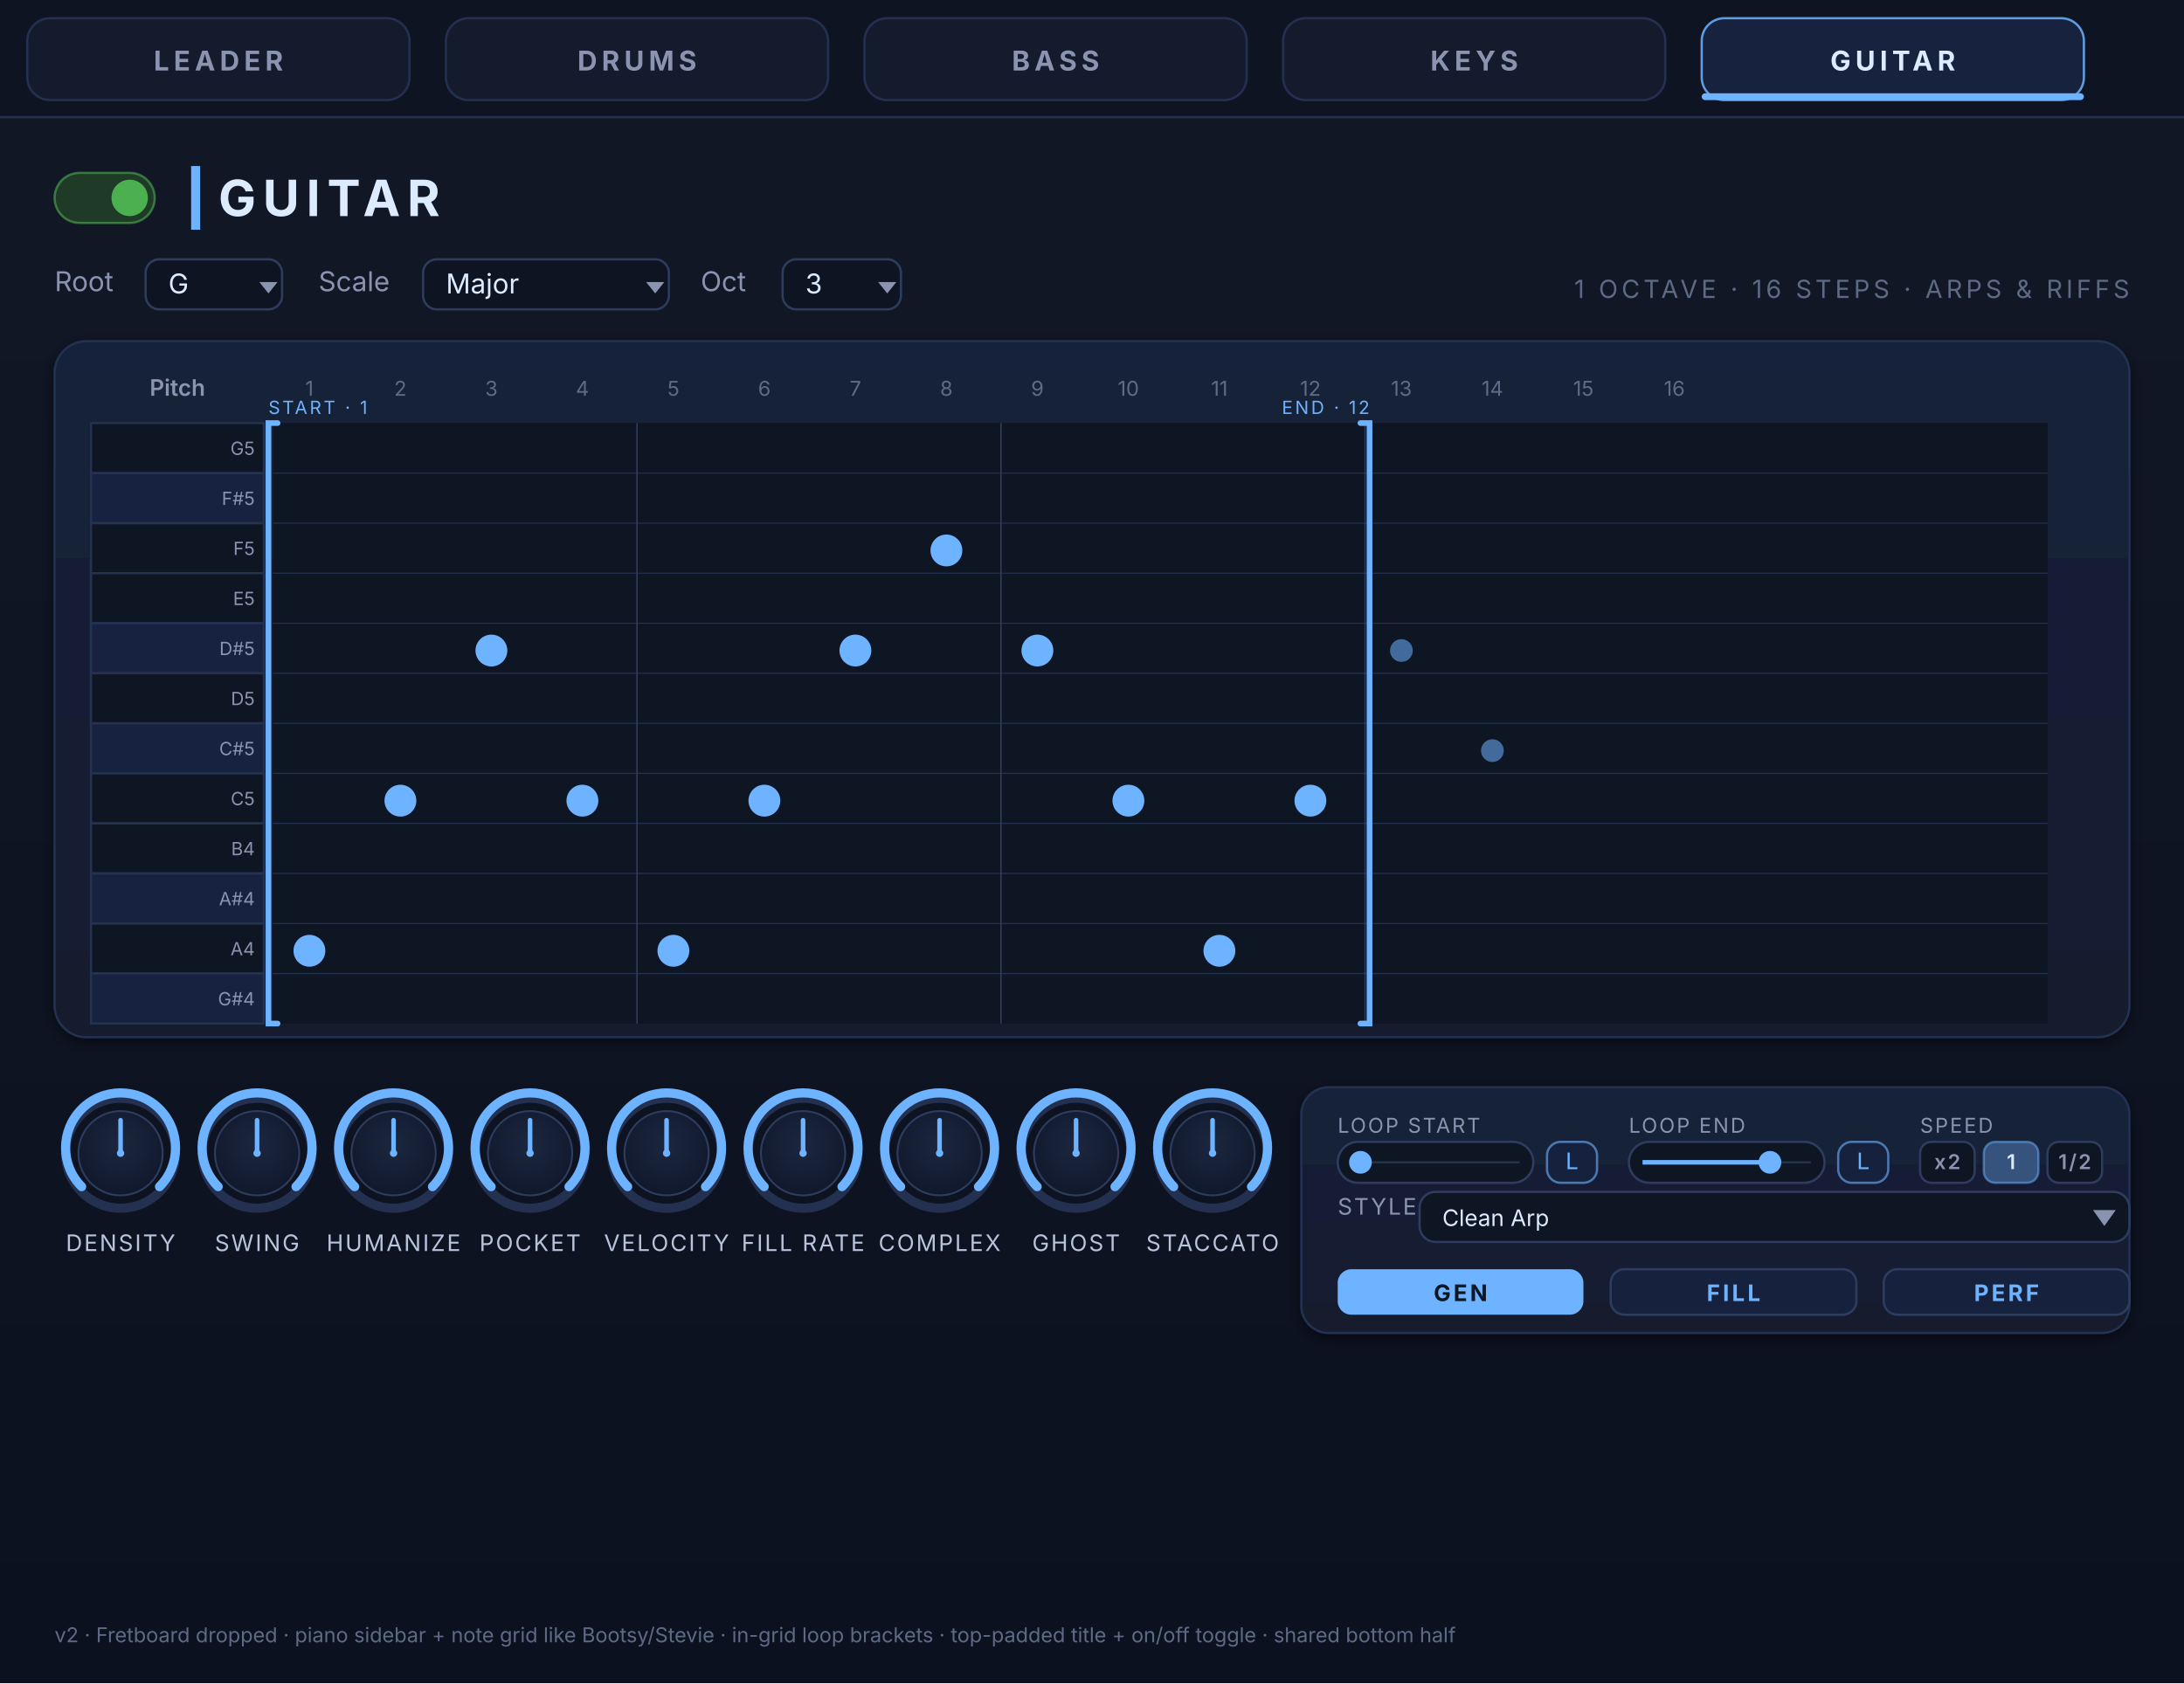
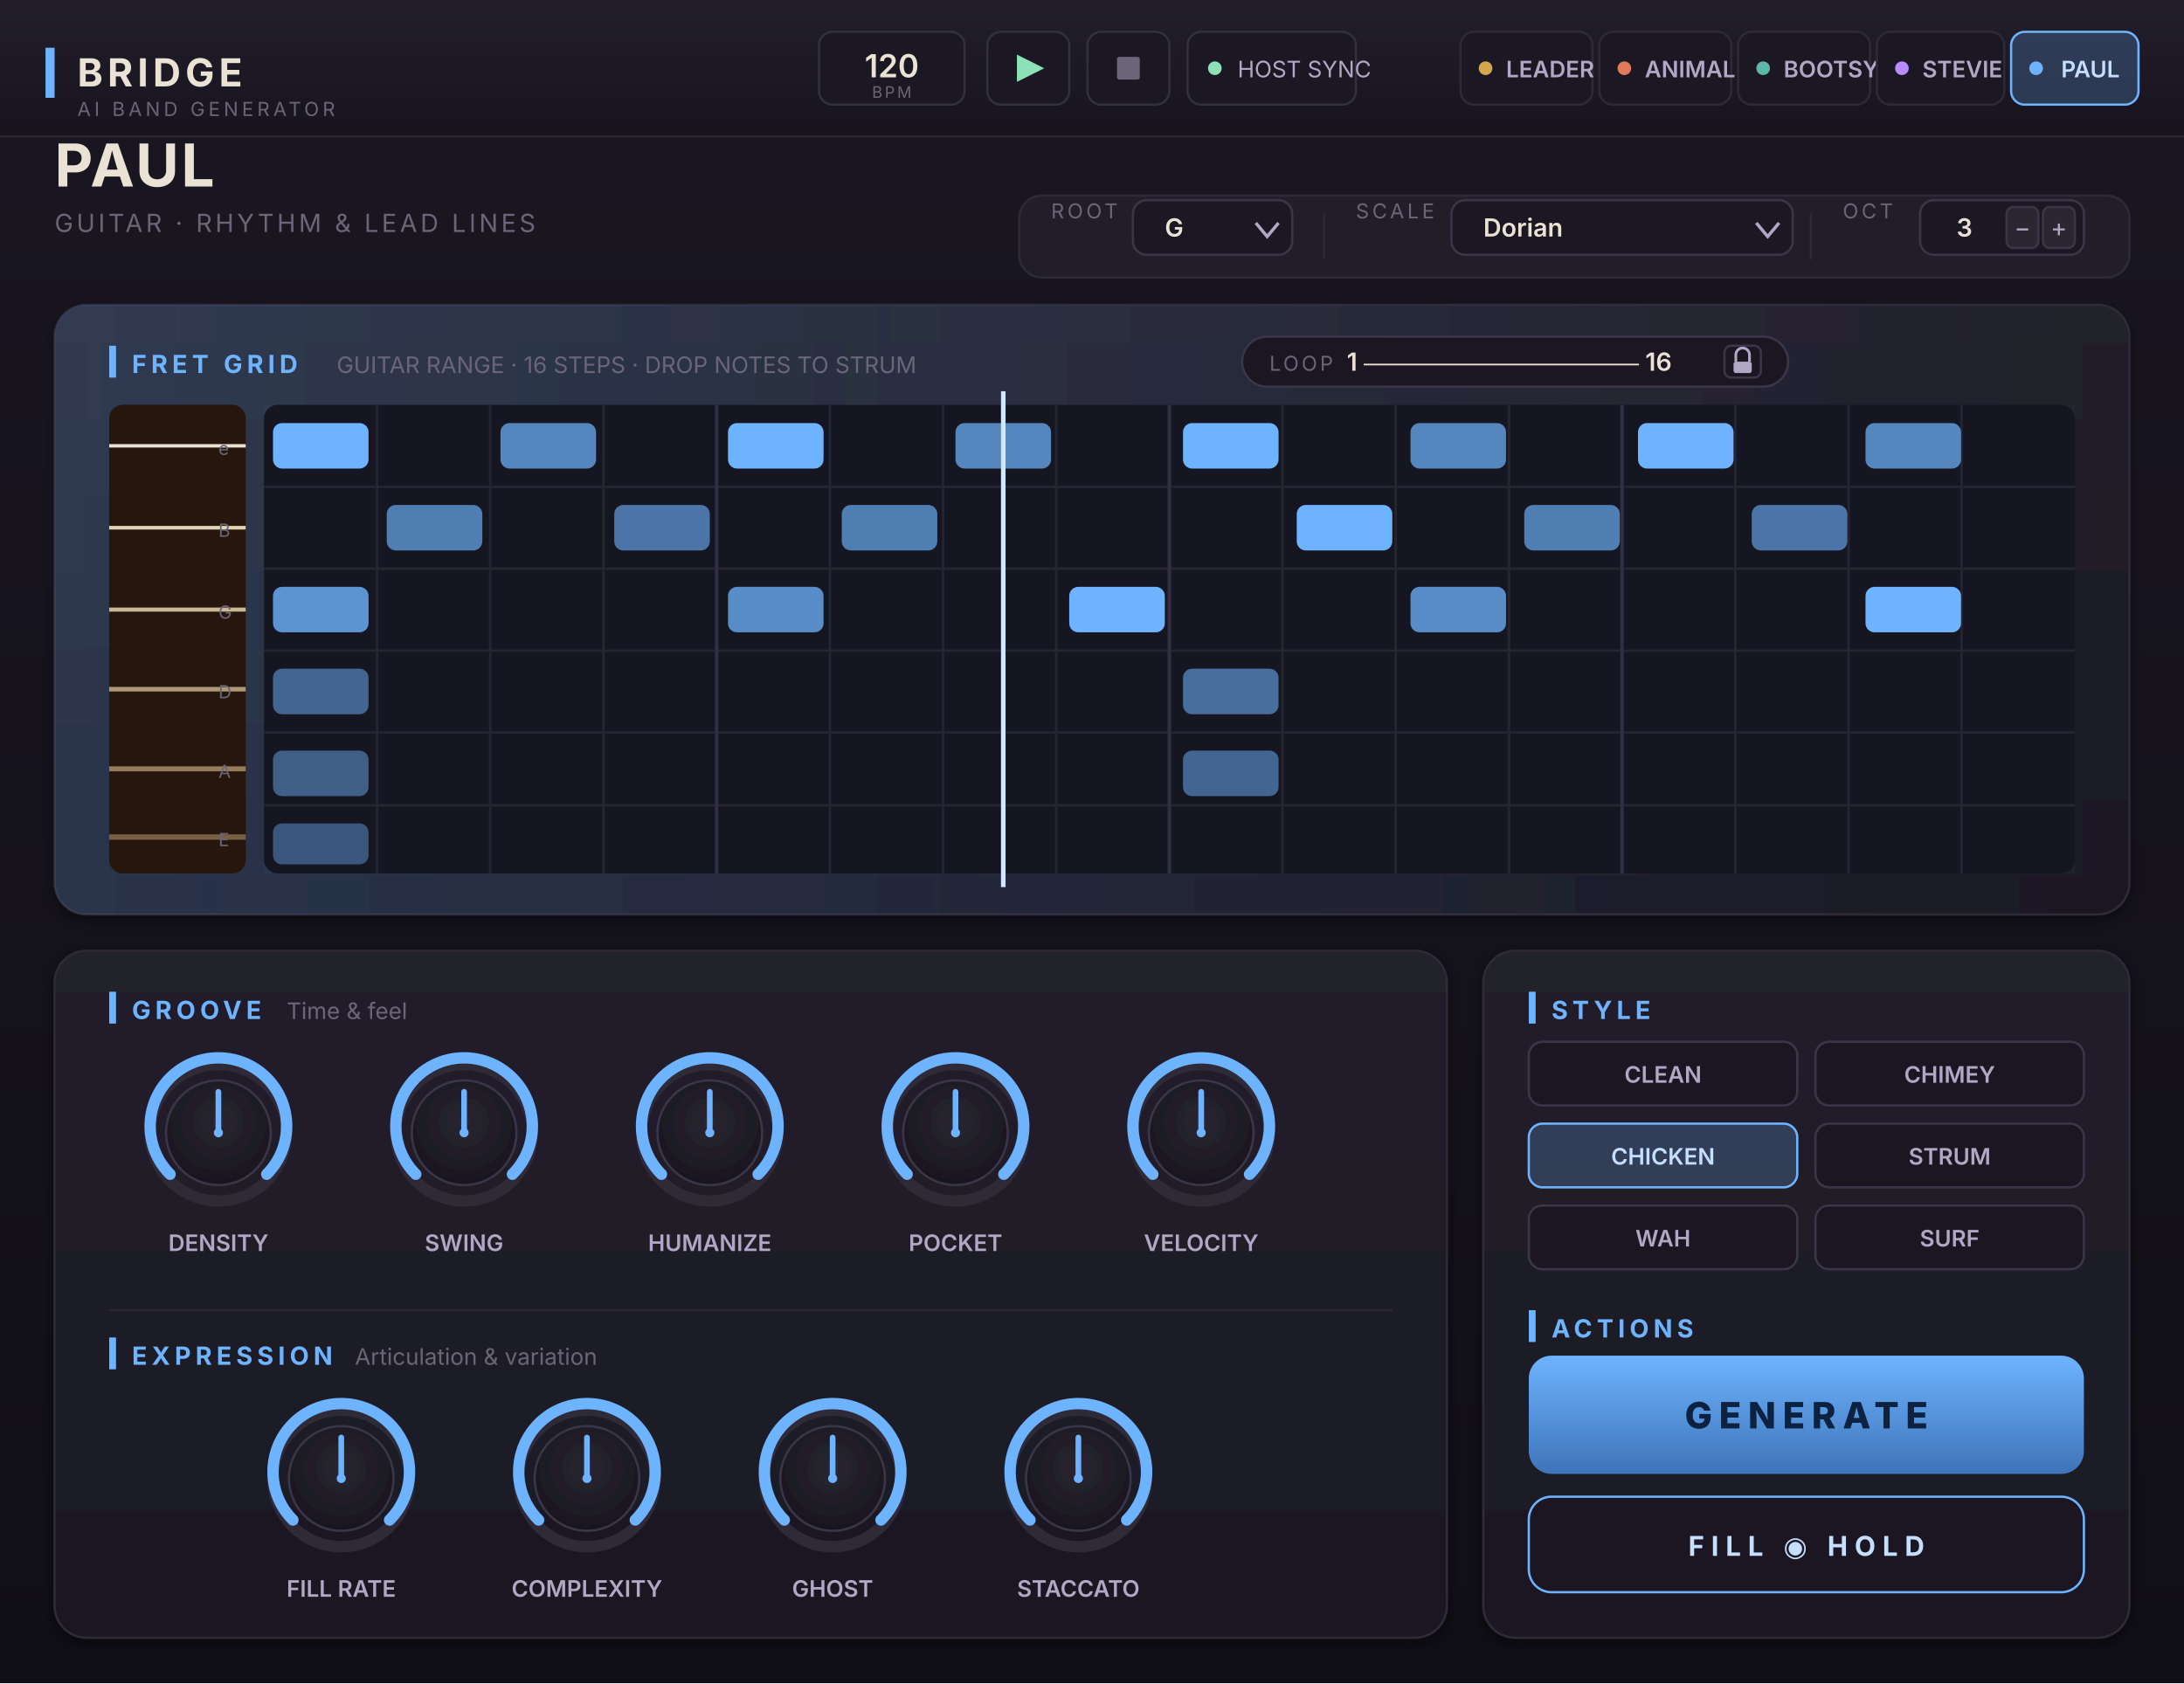
<svg xmlns="http://www.w3.org/2000/svg" viewBox="0 0 960 740" width="960" height="740" font-family="Inter, system-ui, -apple-system, Helvetica, Arial, sans-serif">
  <defs>
    <linearGradient id="appBg" x1="0" y1="0" x2="0" y2="1">
-       <stop offset="0" stop-color="#121826" />
-       <stop offset="1" stop-color="#0C1120" />
+       <stop offset="0" stop-color="#1A1722" />
+       <stop offset="1" stop-color="#100E16" />
+     </linearGradient>
+     <linearGradient id="headerBg" x1="0" y1="0" x2="0" y2="1">
+       <stop offset="0" stop-color="#221E2C" />
+       <stop offset="1" stop-color="#17141E" />
    </linearGradient>
    <linearGradient id="cardBg" x1="0" y1="0" x2="0" y2="1">
-       <stop offset="0" stop-color="#18223A" />
-       <stop offset="1" stop-color="#121A2E" />
+       <stop offset="0" stop-color="#23202B" />
+       <stop offset="1" stop-color="#1B1823" />
+     </linearGradient>
+     <linearGradient id="blueGlow" x1="0" y1="0" x2="1" y2="0">
+       <stop offset="0" stop-color="#6EB3FF" stop-opacity="0.18" />
+       <stop offset="1" stop-color="#6EB3FF" stop-opacity="0" />
+     </linearGradient>
+     <linearGradient id="blueBtn" x1="0" y1="0" x2="0" y2="1">
+       <stop offset="0" stop-color="#6EB3FF" />
+       <stop offset="1" stop-color="#3E74B8" />
    </linearGradient>
    <radialGradient id="knobFace" cx="0.5" cy="0.4" r="0.7">
-       <stop offset="0" stop-color="#1C2740" />
-       <stop offset="1" stop-color="#0E1628" />
+       <stop offset="0" stop-color="#2A2632" />
+       <stop offset="1" stop-color="#15131B" />
    </radialGradient>
    <filter id="softShadow" x="-20%" y="-20%" width="140%" height="140%">
      <feGaussianBlur in="SourceAlpha" stdDeviation="3" />
      <feOffset dx="0" dy="2" />
      <feComponentTransfer>
-         <feFuncA type="linear" slope="0.5" />
+         <feFuncA type="linear" slope="0.45" />
      </feComponentTransfer>
      <feMerge>
        <feMergeNode />
        <feMergeNode in="SourceGraphic" />
      </feMerge>
    </filter>
-     <symbol id="knob" viewBox="0 0 72 72" overflow="visible">
-       <circle cx="36" cy="36" r="30" fill="none" stroke="#233050" stroke-width="5" />
-       <path d="M 14.75 54.25 A 30 30 0 1 1 57.25 54.25" fill="none" stroke="currentColor" stroke-width="5" stroke-linecap="round" />
-       <circle cx="36" cy="36" r="23" fill="url(#knobFace)" stroke="#2E3C5E" />
-       <line x1="36" y1="36" x2="36" y2="18" stroke="currentColor" stroke-width="2.5" stroke-linecap="round" />
-       <circle cx="36" cy="36" r="2" fill="currentColor" />
+     <symbol id="knobBlue" viewBox="0 0 72 72" overflow="visible">
+       <circle cx="36" cy="36" r="30" fill="none" stroke="#2E2937" stroke-width="5" />
+       <path d="M 14.75 54.25 A 30 30 0 1 1 57.25 54.25" fill="none" stroke="#6EB3FF" stroke-width="5" stroke-linecap="round" />
+       <circle cx="36" cy="36" r="23" fill="url(#knobFace)" stroke="#3A3548" />
+       <line x1="36" y1="36" x2="36" y2="18" stroke="#6EB3FF" stroke-width="2.5" stroke-linecap="round" />
+       <circle cx="36" cy="36" r="2" fill="#6EB3FF" />
    </symbol>
  </defs>
  <rect width="960" height="740" fill="url(#appBg)" />
-   <g>
-     <rect width="960" height="52" fill="#0F1422" />
-     <line x1="0" y1="51.5" x2="960" y2="51.5" stroke="#233050" />
-     <g font-size="12" font-weight="700" letter-spacing="2" text-anchor="middle">
-       <g transform="translate(12,8)">
-         <rect width="168" height="36" rx="10" fill="#141B2C" stroke="#233050" />
-         <text x="84" y="23" fill="#8A94B0">LEADER</text>
-       </g>
-       <g transform="translate(196,8)">
-         <rect width="168" height="36" rx="10" fill="#141B2C" stroke="#233050" />
-         <text x="84" y="23" fill="#8A94B0">DRUMS</text>
-       </g>
-       <g transform="translate(380,8)">
-         <rect width="168" height="36" rx="10" fill="#141B2C" stroke="#233050" />
-         <text x="84" y="23" fill="#8A94B0">BASS</text>
-       </g>
-       <g transform="translate(564,8)">
-         <rect width="168" height="36" rx="10" fill="#141B2C" stroke="#233050" />
-         <text x="84" y="23" fill="#8A94B0">KEYS</text>
-       </g>
-       <g transform="translate(748,8)">
-         <rect width="168" height="36" rx="10" fill="#17223E" stroke="#6EB3FF" stroke-opacity="0.85" />
-         <rect y="33" width="168" height="3" rx="1.5" fill="#6EB3FF" />
-         <text x="84" y="23" fill="#DCEBFF">GUITAR</text>
-       </g>
-     </g>
-   </g>
-   <g transform="translate(24,76)">
-     <g>
-       <rect width="44" height="22" rx="11" fill="#1F3A26" stroke="#4CAF50" stroke-opacity="0.6" />
-       <circle cx="33" cy="11" r="8" fill="#4CAF50" />
-     </g>
-     <rect x="60" y="-3" width="4" height="28" fill="#6EB3FF" />
-     <text x="72" y="19" fill="#DCEBFF" font-size="22" font-weight="700" letter-spacing="3">GUITAR</text>
-   </g>
-   <g transform="translate(24,112)">
-     <g font-size="12" fill="#B8C4DC">
-       <g transform="translate(0,0)">
-         <text x="0" y="16" fill="#8A94B0">Root</text>
-         <rect x="40" y="2" width="60" height="22" rx="6" fill="#0F1422" stroke="#2E3C5E" />
-         <text x="50" y="17" fill="#DCEBFF">G</text>
-         <path d="M 90 12 l 4 5 l 4 -5 z" fill="#8A94B0" />
-       </g>
-       <g transform="translate(116,0)">
-         <text x="0" y="16" fill="#8A94B0">Scale</text>
-         <rect x="46" y="2" width="108" height="22" rx="6" fill="#0F1422" stroke="#2E3C5E" />
-         <text x="56" y="17" fill="#DCEBFF">Major</text>
-         <path d="M 144 12 l 4 5 l 4 -5 z" fill="#8A94B0" />
-       </g>
-       <g transform="translate(284,0)">
-         <text x="0" y="16" fill="#8A94B0">Oct</text>
-         <rect x="36" y="2" width="52" height="22" rx="6" fill="#0F1422" stroke="#2E3C5E" />
-         <text x="46" y="17" fill="#DCEBFF">3</text>
-         <path d="M 78 12 l 4 5 l 4 -5 z" fill="#8A94B0" />
-       </g>
-     </g>
-     <text x="912" y="19" text-anchor="end" fill="#5E6A85" font-size="11" letter-spacing="1.6">1 OCTAVE · 16 STEPS · ARPS &amp; RIFFS</text>
-   </g>
-   <g transform="translate(24,150)" filter="url(#softShadow)">
-     <rect width="912" height="306" rx="14" fill="url(#cardBg)" stroke="#233050" />
-     <g transform="translate(16,12)">
-       <g font-size="9" fill="#5E6A85" text-anchor="middle">
-         <text x="96" y="12">1</text>
-         <text x="136" y="12">2</text>
-         <text x="176" y="12">3</text>
-         <text x="216" y="12">4</text>
-         <text x="256" y="12">5</text>
-         <text x="296" y="12">6</text>
-         <text x="336" y="12">7</text>
-         <text x="376" y="12">8</text>
-         <text x="416" y="12">9</text>
-         <text x="456" y="12">10</text>
-         <text x="496" y="12">11</text>
-         <text x="536" y="12">12</text>
-         <text x="576" y="12">13</text>
-         <text x="616" y="12">14</text>
-         <text x="656" y="12">15</text>
-         <text x="696" y="12">16</text>
-       </g>
-       <text x="38" y="12" fill="#8A94B0" font-size="10" text-anchor="middle" font-weight="600">Pitch</text>
-       <g transform="translate(0,24)">
-         <g font-size="8" fill="#8A94B0">
-           <rect x="0" y="0" width="76" height="22" fill="#0F1422" stroke="#233050" />
-           <text x="72" y="14" text-anchor="end">G5</text>
-           <rect x="0" y="22" width="76" height="22" fill="#172340" stroke="#233050" />
-           <text x="72" y="36" text-anchor="end">F#5</text>
-           <rect x="0" y="44" width="76" height="22" fill="#0F1422" stroke="#233050" />
-           <text x="72" y="58" text-anchor="end">F5</text>
-           <rect x="0" y="66" width="76" height="22" fill="#0F1422" stroke="#233050" />
-           <text x="72" y="80" text-anchor="end">E5</text>
-           <rect x="0" y="88" width="76" height="22" fill="#172340" stroke="#233050" />
-           <text x="72" y="102" text-anchor="end">D#5</text>
-           <rect x="0" y="110" width="76" height="22" fill="#0F1422" stroke="#233050" />
-           <text x="72" y="124" text-anchor="end">D5</text>
-           <rect x="0" y="132" width="76" height="22" fill="#172340" stroke="#233050" />
-           <text x="72" y="146" text-anchor="end">C#5</text>
-           <rect x="0" y="154" width="76" height="22" fill="#0F1422" stroke="#233050" />
-           <text x="72" y="168" text-anchor="end">C5</text>
-           <rect x="0" y="176" width="76" height="22" fill="#0F1422" stroke="#233050" />
-           <text x="72" y="190" text-anchor="end">B4</text>
-           <rect x="0" y="198" width="76" height="22" fill="#172340" stroke="#233050" />
-           <text x="72" y="212" text-anchor="end">A#4</text>
-           <rect x="0" y="220" width="76" height="22" fill="#0F1422" stroke="#233050" />
-           <text x="72" y="234" text-anchor="end">A4</text>
-           <rect x="0" y="242" width="76" height="22" fill="#172340" stroke="#233050" />
-           <text x="72" y="256" text-anchor="end">G#4</text>
-         </g>
+   <rect width="960" height="60" fill="url(#headerBg)" />
+   <line x1="0" y1="60" x2="960" y2="60" stroke="#2A2434" />
+   <g transform="translate(20,21)">
+     <rect width="4" height="22" fill="#6EB3FF" />
+     <text x="14" y="17" fill="#EAE2D5" font-size="17" font-weight="700" letter-spacing="2">BRIDGE</text>
+     <text x="14" y="30" fill="#6A6578" font-size="8.5" letter-spacing="1.6">AI BAND GENERATOR</text>
+   </g>
+   <g transform="translate(360,14)">
+     <rect width="64" height="32" rx="6" fill="#1B1823" stroke="#32303C" />
+     <text x="32" y="20" text-anchor="middle" fill="#EAE2D5" font-size="14" font-weight="600">120</text>
+     <text x="32" y="29" text-anchor="middle" fill="#6A6578" font-size="7" letter-spacing="1">BPM</text>
+     <g transform="translate(74,0)">
+       <rect width="36" height="32" rx="6" fill="#1B1823" stroke="#32303C" />
+       <polygon points="13,10 13,22 25,16" fill="#8DE0B8" />
+     </g>
+     <g transform="translate(118,0)">
+       <rect width="36" height="32" rx="6" fill="#1B1823" stroke="#32303C" />
+       <rect x="13" y="11" width="10" height="10" rx="1" fill="#6A6578" />
+     </g>
+     <g transform="translate(162,0)">
+       <rect width="74" height="32" rx="6" fill="#1B1823" stroke="#32303C" />
+       <circle cx="12" cy="16" r="3" fill="#8DE0B8" />
+       <text x="22" y="20" fill="#B0A8C4" font-size="10">HOST SYNC</text>
+     </g>
+   </g>
+   <g transform="translate(0,14)" font-size="10" font-weight="600">
+     <g transform="translate(642,0)">
+       <rect width="58" height="32" rx="6" fill="#1B1823" stroke="#2E2937" />
+       <circle cx="11" cy="16" r="3" fill="#D4A84B" />
+       <text x="20" y="20" fill="#B0A8C4">LEADER</text>
+     </g>
+     <g transform="translate(703,0)">
+       <rect width="58" height="32" rx="6" fill="#1B1823" stroke="#2E2937" />
+       <circle cx="11" cy="16" r="3" fill="#E07A5A" />
+       <text x="20" y="20" fill="#B0A8C4">ANIMAL</text>
+     </g>
+     <g transform="translate(764,0)">
+       <rect width="58" height="32" rx="6" fill="#1B1823" stroke="#2E2937" />
+       <circle cx="11" cy="16" r="3" fill="#5CB8A8" />
+       <text x="20" y="20" fill="#B0A8C4">BOOTSY</text>
+     </g>
+     <g transform="translate(825,0)">
+       <rect width="56" height="32" rx="6" fill="#1B1823" stroke="#2E2937" />
+       <circle cx="11" cy="16" r="3" fill="#B88CFF" />
+       <text x="20" y="20" fill="#B0A8C4">STEVIE</text>
+     </g>
+     <g transform="translate(884,0)">
+       <rect width="56" height="32" rx="6" fill="#6EB3FF" fill-opacity="0.22" stroke="#6EB3FF" />
+       <circle cx="11" cy="16" r="3" fill="#6EB3FF" />
+       <text x="22" y="20" fill="#C6DEFF">PAUL</text>
+     </g>
+   </g>
+   <g transform="translate(24,82)">
+     <text fill="#EAE2D5" font-size="26" font-weight="700" letter-spacing="1">PAUL</text>
+     <text y="20" fill="#6A6578" font-size="11" letter-spacing="1.4">GUITAR · RHYTHM &amp; LEAD LINES</text>
+   </g>
+   <g transform="translate(448,86)">
+     <rect width="488" height="36" rx="10" fill="#211E29" stroke="#2E2937" />
+     <g transform="translate(14,10)">
+       <text fill="#6A6578" font-size="9" letter-spacing="1.4">ROOT</text>
+       <g transform="translate(36,-8)">
+         <rect width="70" height="24" rx="6" fill="#1B1823" stroke="#3A3548" />
+         <text x="14" y="16" fill="#EAE2D5" font-size="11" font-weight="600">G</text>
+         <path d="M 54 10 L 59 16 L 64 10" stroke="#B0A8C4" stroke-width="1.4" fill="none" />
+       </g>
+     </g>
+     <line x1="134" y1="8" x2="134" y2="28" stroke="#2E2937" />
+     <g transform="translate(148,10)">
+       <text fill="#6A6578" font-size="9" letter-spacing="1.4">SCALE</text>
+       <g transform="translate(42,-8)">
+         <rect width="150" height="24" rx="6" fill="#1B1823" stroke="#3A3548" />
+         <text x="14" y="16" fill="#EAE2D5" font-size="11" font-weight="600">Dorian</text>
+         <path d="M 134 10 L 139 16 L 144 10" stroke="#B0A8C4" stroke-width="1.4" fill="none" />
+       </g>
+     </g>
+     <line x1="348" y1="8" x2="348" y2="28" stroke="#2E2937" />
+     <g transform="translate(362,10)">
+       <text fill="#6A6578" font-size="9" letter-spacing="1.4">OCT</text>
+       <g transform="translate(34,-8)">
+         <rect width="72" height="24" rx="6" fill="#1B1823" stroke="#3A3548" />
+         <text x="16" y="16" fill="#EAE2D5" font-size="11" font-weight="600">3</text>
+         <rect x="38" y="3" width="14" height="18" rx="3" fill="#2A2632" stroke="#3A3548" />
+         <text x="45" y="16" text-anchor="middle" fill="#B0A8C4" font-size="11">−</text>
+         <rect x="54" y="3" width="14" height="18" rx="3" fill="#2A2632" stroke="#3A3548" />
+         <text x="61" y="16" text-anchor="middle" fill="#B0A8C4" font-size="11">+</text>
+       </g>
+     </g>
+   </g>
+   <g transform="translate(24,134)" filter="url(#softShadow)">
+     <rect width="912" height="268" rx="14" fill="url(#cardBg)" stroke="#2E2937" />
+     <rect width="912" height="268" rx="14" fill="url(#blueGlow)" />
+     <g transform="translate(24,18)">
+       <rect width="3" height="14" fill="#6EB3FF" />
+       <text x="10" y="12" fill="#6EB3FF" font-size="11" font-weight="700" letter-spacing="2">FRET GRID</text>
+       <text x="100" y="12" fill="#6A6578" font-size="10">GUITAR RANGE · 16 STEPS · DROP NOTES TO STRUM</text>
+       <g transform="translate(498,-4)">
+         <rect width="240" height="22" rx="11" fill="#1B1823" stroke="#3A3548" />
+         <text x="12" y="15" fill="#6A6578" font-size="9" letter-spacing="1.2">LOOP</text>
+         <text x="46" y="15" fill="#EAE2D5" font-size="11" font-weight="600">1 ─────────── 16</text>
+         <g transform="translate(212,4)">
+           <rect width="16" height="14" rx="3" fill="#1B1823" stroke="#3A3548" />
+           <path d="M 5 7 v -3 a 3 3 0 1 1 6 0 v 3" stroke="#B0A8C4" stroke-width="1.2" fill="none" />
+           <rect x="4" y="7" width="8" height="5" rx="1" fill="#B0A8C4" />
+         </g>
+       </g>
+     </g>
+     <g transform="translate(24,44)">
+       <rect width="60" height="206" rx="6" fill="#1A0E06" />
+       <rect x="0" y="0" width="60" height="206" fill="#3A2013" opacity="0.35" rx="6" />
+       <g>
+         <line x1="0" y1="18" x2="60" y2="18" stroke="#EAE2D5" stroke-width="1.5" />
+         <line x1="0" y1="54" x2="60" y2="54" stroke="#E0D4B5" stroke-width="1.6" />
+         <line x1="0" y1="90" x2="60" y2="90" stroke="#C9B893" stroke-width="1.8" />
+         <line x1="0" y1="125" x2="60" y2="125" stroke="#B09877" stroke-width="2" />
+         <line x1="0" y1="160" x2="60" y2="160" stroke="#957B5C" stroke-width="2.2" />
+         <line x1="0" y1="190" x2="60" y2="190" stroke="#785E44" stroke-width="2.4" />
+       </g>
+       <g fill="#6A6578" font-size="8">
+         <text x="48" y="22">e</text>
+         <text x="48" y="58">B</text>
+         <text x="48" y="94">G</text>
+         <text x="48" y="129">D</text>
+         <text x="48" y="164">A</text>
+         <text x="48" y="194">E</text>
+       </g>
+     </g>
+     <g transform="translate(92,44)">
+       <rect width="796" height="206" rx="6" fill="#15131B" />
+       <g stroke="#22202A">
+         <path d="M 0 36 H 796 M 0 72 H 796 M 0 108 H 796 M 0 144 H 796 M 0 176 H 796" />
+       </g>
+       <g stroke="#22202A">
+         <path d="M 49.75 0 V 206 M 99.5 0 V 206 M 149.25 0 V 206 M 199 0 V 206 M 248.75 0 V 206 M 298.5 0 V 206 M 348.25 0 V 206 M 398 0 V 206 M 447.75 0 V 206 M 497.5 0 V 206 M 547.25 0 V 206 M 597 0 V 206 M 646.75 0 V 206 M 696.5 0 V 206 M 746.25 0 V 206" />
+       </g>
+       <g stroke="#2F2A3C" stroke-width="1.5">
+         <path d="M 199 0 V 206 M 398 0 V 206 M 597 0 V 206" />
+       </g>
+       <g fill="#6EB3FF">
+         <rect x="4" y="8" width="42" height="20" rx="4" />
+         <rect x="104" y="8" width="42" height="20" rx="4" opacity="0.7" />
+         <rect x="204" y="8" width="42" height="20" rx="4" />
+         <rect x="304" y="8" width="42" height="20" rx="4" opacity="0.7" />
+         <rect x="404" y="8" width="42" height="20" rx="4" />
+         <rect x="504" y="8" width="42" height="20" rx="4" opacity="0.7" />
+         <rect x="604" y="8" width="42" height="20" rx="4" />
+         <rect x="704" y="8" width="42" height="20" rx="4" opacity="0.7" />
+         <rect x="54" y="44" width="42" height="20" rx="4" opacity="0.65" />
+         <rect x="154" y="44" width="42" height="20" rx="4" opacity="0.6" />
+         <rect x="254" y="44" width="42" height="20" rx="4" opacity="0.65" />
+         <rect x="454" y="44" width="42" height="20" rx="4" />
+         <rect x="554" y="44" width="42" height="20" rx="4" opacity="0.65" />
+         <rect x="654" y="44" width="42" height="20" rx="4" opacity="0.6" />
+         <rect x="4" y="80" width="42" height="20" rx="4" opacity="0.8" />
+         <rect x="204" y="80" width="42" height="20" rx="4" opacity="0.75" />
+         <rect x="354" y="80" width="42" height="20" rx="4" />
+         <rect x="504" y="80" width="42" height="20" rx="4" opacity="0.75" />
+         <rect x="704" y="80" width="42" height="20" rx="4" />
+         <rect x="4" y="116" width="42" height="20" rx="4" opacity="0.5" />
+         <rect x="404" y="116" width="42" height="20" rx="4" opacity="0.55" />
+         <rect x="4" y="152" width="42" height="20" rx="4" opacity="0.45" />
+         <rect x="404" y="152" width="42" height="20" rx="4" opacity="0.5" />
+         <rect x="4" y="184" width="42" height="18" rx="4" opacity="0.4" />
+       </g>
+       <rect x="0" y="0" width="796" height="206" fill="#6EB3FF" opacity="0.04" />
+       <line x1="325" y1="-6" x2="325" y2="212" stroke="#D0E8FF" stroke-width="2" />
+     </g>
+   </g>
+   <g transform="translate(24,418)">
+     <g filter="url(#softShadow)">
+       <rect width="612" height="302" rx="14" fill="url(#cardBg)" stroke="#2E2937" />
+       <g transform="translate(24,18)">
+         <rect width="3" height="14" fill="#6EB3FF" />
+         <text x="10" y="12" fill="#6EB3FF" font-size="11" font-weight="700" letter-spacing="2">GROOVE</text>
+         <text x="78" y="12" fill="#6A6578" font-size="10">Time &amp; feel</text>
+       </g>
+       <g transform="translate(36,44)">
        <g>
-           <rect x="80" y="0" width="780" height="264" fill="#0F1422" />
-           <g stroke="#233050" stroke-width="0.5">
-             <line x1="80" y1="22" x2="860" y2="22" />
-             <line x1="80" y1="44" x2="860" y2="44" />
-             <line x1="80" y1="66" x2="860" y2="66" />
-             <line x1="80" y1="88" x2="860" y2="88" />
-             <line x1="80" y1="110" x2="860" y2="110" />
-             <line x1="80" y1="132" x2="860" y2="132" />
-             <line x1="80" y1="154" x2="860" y2="154" />
-             <line x1="80" y1="176" x2="860" y2="176" />
-             <line x1="80" y1="198" x2="860" y2="198" />
-             <line x1="80" y1="220" x2="860" y2="220" />
-             <line x1="80" y1="242" x2="860" y2="242" />
-           </g>
-           <g stroke="#2E3C5E" stroke-width="0.6">
-             <line x1="240" y1="0" x2="240" y2="264" />
-             <line x1="400" y1="0" x2="400" y2="264" />
-             <line x1="560" y1="0" x2="560" y2="264" />
-           </g>
-           <g fill="#6EB3FF">
-             <circle cx="96" cy="232" r="7" />
-             <circle cx="136" cy="166" r="7" />
-             <circle cx="176" cy="100" r="7" />
-             <circle cx="216" cy="166" r="7" />
-             <circle cx="256" cy="232" r="7" />
-             <circle cx="296" cy="166" r="7" />
-             <circle cx="336" cy="100" r="7" />
-             <circle cx="376" cy="56" r="7" />
-             <circle cx="416" cy="100" r="7" />
-             <circle cx="456" cy="166" r="7" />
-             <circle cx="496" cy="232" r="7" />
-             <circle cx="536" cy="166" r="7" />
-           </g>
-           <g fill="#6EB3FF" opacity="0.55">
-             <circle cx="576" cy="100" r="5" />
-             <circle cx="616" cy="144" r="5" />
-           </g>
-           <g fill="none" stroke="#6EB3FF" stroke-width="2.5" stroke-linecap="round">
-             <path d="M 82 0 L 78 0 L 78 264 L 82 264" />
-             <path d="M 558 0 L 562 0 L 562 264 L 558 264" />
-           </g>
-           <g font-size="8" fill="#6EB3FF" letter-spacing="1">
-             <text x="78" y="-4">START · 1</text>
-             <text x="562" y="-4" text-anchor="end">END · 12</text>
-           </g>
-         </g>
-       </g>
-     </g>
-   </g>
-   <g transform="translate(24,478)">
-     <g font-size="10" fill="#B8C4DC" text-anchor="middle" letter-spacing="0.8">
-       <g transform="translate(0,0)" color="#6EB3FF">
-         <use href="#knob" width="58" height="58" x="0" y="0" />
-         <text x="29" y="72">DENSITY</text>
-       </g>
-       <g transform="translate(60,0)" color="#6EB3FF">
-         <use href="#knob" width="58" height="58" x="0" y="0" />
-         <text x="29" y="72">SWING</text>
-       </g>
-       <g transform="translate(120,0)" color="#6EB3FF">
-         <use href="#knob" width="58" height="58" x="0" y="0" />
-         <text x="29" y="72">HUMANIZE</text>
-       </g>
-       <g transform="translate(180,0)" color="#6EB3FF">
-         <use href="#knob" width="58" height="58" x="0" y="0" />
-         <text x="29" y="72">POCKET</text>
-       </g>
-       <g transform="translate(240,0)" color="#6EB3FF">
-         <use href="#knob" width="58" height="58" x="0" y="0" />
-         <text x="29" y="72">VELOCITY</text>
-       </g>
-       <g transform="translate(300,0)" color="#6EB3FF">
-         <use href="#knob" width="58" height="58" x="0" y="0" />
-         <text x="29" y="72">FILL RATE</text>
-       </g>
-       <g transform="translate(360,0)" color="#6EB3FF">
-         <use href="#knob" width="58" height="58" x="0" y="0" />
-         <text x="29" y="72">COMPLEX</text>
-       </g>
-       <g transform="translate(420,0)" color="#6EB3FF">
-         <use href="#knob" width="58" height="58" x="0" y="0" />
-         <text x="29" y="72">GHOST</text>
-       </g>
-       <g transform="translate(480,0)" color="#6EB3FF">
-         <use href="#knob" width="58" height="58" x="0" y="0" />
-         <text x="29" y="72">STACCATO</text>
-       </g>
-     </g>
-     <g transform="translate(548,0)" filter="url(#softShadow)">
-       <rect width="364" height="108" rx="12" fill="url(#cardBg)" stroke="#233050" />
-       <g transform="translate(16,12)" font-size="9" fill="#8A94B0" letter-spacing="0.8">
-         <text x="0" y="8">LOOP START</text>
-         <rect x="0" y="12" width="86" height="18" rx="9" fill="#0F1422" stroke="#2E3C5E" />
-         <line x1="6" y1="21" x2="80" y2="21" stroke="#233050" />
-         <line x1="6" y1="21" x2="10" y2="21" stroke="#6EB3FF" stroke-width="2" />
-         <circle cx="10" cy="21" r="5" fill="#6EB3FF" />
-         <g transform="translate(92,12)">
-           <rect width="22" height="18" rx="6" fill="#17223E" stroke="#6EB3FF" stroke-opacity="0.6" />
-           <text x="11" y="12" fill="#6EB3FF" text-anchor="middle" font-size="10">L</text>
-         </g>
-         <text x="128" y="8">LOOP END</text>
-         <rect x="128" y="12" width="86" height="18" rx="9" fill="#0F1422" stroke="#2E3C5E" />
-         <line x1="134" y1="21" x2="208" y2="21" stroke="#233050" />
-         <line x1="134" y1="21" x2="190" y2="21" stroke="#6EB3FF" stroke-width="2" />
-         <circle cx="190" cy="21" r="5" fill="#6EB3FF" />
-         <g transform="translate(220,12)">
-           <rect width="22" height="18" rx="6" fill="#17223E" stroke="#6EB3FF" stroke-opacity="0.6" />
-           <text x="11" y="12" fill="#6EB3FF" text-anchor="middle" font-size="10">L</text>
-         </g>
-         <text x="256" y="8">SPEED</text>
-         <g transform="translate(256,12)" font-size="9" font-weight="600">
-           <rect width="24" height="18" rx="5" fill="#0F1422" stroke="#2E3C5E" />
-           <text x="12" y="12" fill="#8A94B0" text-anchor="middle">x2</text>
-           <rect x="28" width="24" height="18" rx="5" fill="#6EB3FF" fill-opacity="0.35" stroke="#6EB3FF" stroke-opacity="0.5" />
-           <text x="40" y="12" fill="#DCEBFF" text-anchor="middle">1</text>
-           <rect x="56" width="24" height="18" rx="5" fill="#0F1422" stroke="#2E3C5E" />
-           <text x="68" y="12" fill="#8A94B0" text-anchor="middle">1/2</text>
-         </g>
-       </g>
-       <g transform="translate(16,52)" font-size="10">
-         <text fill="#8A94B0" y="4" letter-spacing="0.8">STYLE</text>
-         <rect x="36" y="-6" width="312" height="22" rx="7" fill="#0F1422" stroke="#2E3C5E" />
-         <text x="46" y="9" fill="#DCEBFF">Clean Arp</text>
-         <path d="M 332 2 l 5 7 l 5 -7 z" fill="#8A94B0" />
-       </g>
-       <g transform="translate(16,80)" font-size="10" font-weight="700" letter-spacing="1.2">
-         <rect width="108" height="20" rx="6" fill="#6EB3FF" />
-         <text x="54" y="14" fill="#0A1324" text-anchor="middle">GEN</text>
-         <rect x="120" width="108" height="20" rx="6" fill="#17223E" stroke="#2E3C5E" />
-         <text x="174" y="14" fill="#6EB3FF" text-anchor="middle">FILL</text>
-         <rect x="240" width="108" height="20" rx="6" fill="#17223E" stroke="#2E3C5E" />
-         <text x="294" y="14" fill="#6EB3FF" text-anchor="middle">PERF</text>
-       </g>
-     </g>
-   </g>
-   <g transform="translate(24,722)" font-size="9" fill="#5E6A85">
-     <text>v2 · Fretboard dropped · piano sidebar + note grid like Bootsy/Stevie · in-grid loop brackets · top-padded title + on/off toggle · shared bottom half</text>
+           <use href="#knobBlue" x="0" y="0" width="72" height="72" />
+           <text x="36" y="88" text-anchor="middle" fill="#B0A8C4" font-size="10" font-weight="600">DENSITY</text>
+         </g>
+         <g transform="translate(108,0)">
+           <use href="#knobBlue" x="0" y="0" width="72" height="72" />
+           <text x="36" y="88" text-anchor="middle" fill="#B0A8C4" font-size="10" font-weight="600">SWING</text>
+         </g>
+         <g transform="translate(216,0)">
+           <use href="#knobBlue" x="0" y="0" width="72" height="72" />
+           <text x="36" y="88" text-anchor="middle" fill="#B0A8C4" font-size="10" font-weight="600">HUMANIZE</text>
+         </g>
+         <g transform="translate(324,0)">
+           <use href="#knobBlue" x="0" y="0" width="72" height="72" />
+           <text x="36" y="88" text-anchor="middle" fill="#B0A8C4" font-size="10" font-weight="600">POCKET</text>
+         </g>
+         <g transform="translate(432,0)">
+           <use href="#knobBlue" x="0" y="0" width="72" height="72" />
+           <text x="36" y="88" text-anchor="middle" fill="#B0A8C4" font-size="10" font-weight="600">VELOCITY</text>
+         </g>
+       </g>
+       <line x1="24" y1="158" x2="588" y2="158" stroke="#2A2632" />
+       <g transform="translate(24,170)">
+         <rect width="3" height="14" fill="#6EB3FF" />
+         <text x="10" y="12" fill="#6EB3FF" font-size="11" font-weight="700" letter-spacing="2">EXPRESSION</text>
+         <text x="108" y="12" fill="#6A6578" font-size="10">Articulation &amp; variation</text>
+       </g>
+       <g transform="translate(90,196)">
+         <g>
+           <use href="#knobBlue" x="0" y="0" width="72" height="72" />
+           <text x="36" y="88" text-anchor="middle" fill="#B0A8C4" font-size="10" font-weight="600">FILL RATE</text>
+         </g>
+         <g transform="translate(108,0)">
+           <use href="#knobBlue" x="0" y="0" width="72" height="72" />
+           <text x="36" y="88" text-anchor="middle" fill="#B0A8C4" font-size="10" font-weight="600">COMPLEXITY</text>
+         </g>
+         <g transform="translate(216,0)">
+           <use href="#knobBlue" x="0" y="0" width="72" height="72" />
+           <text x="36" y="88" text-anchor="middle" fill="#B0A8C4" font-size="10" font-weight="600">GHOST</text>
+         </g>
+         <g transform="translate(324,0)">
+           <use href="#knobBlue" x="0" y="0" width="72" height="72" />
+           <text x="36" y="88" text-anchor="middle" fill="#B0A8C4" font-size="10" font-weight="600">STACCATO</text>
+         </g>
+       </g>
+     </g>
+     <g transform="translate(628,0)" filter="url(#softShadow)">
+       <rect width="284" height="302" rx="14" fill="url(#cardBg)" stroke="#2E2937" />
+       <g transform="translate(20,18)">
+         <rect width="3" height="14" fill="#6EB3FF" />
+         <text x="10" y="12" fill="#6EB3FF" font-size="11" font-weight="700" letter-spacing="2">STYLE</text>
+       </g>
+       <g transform="translate(20,40)" font-size="10" font-weight="600">
+         <g>
+           <rect width="118" height="28" rx="6" fill="#1B1823" stroke="#3A3548" />
+           <text x="59" y="18" text-anchor="middle" fill="#B0A8C4">CLEAN</text>
+         </g>
+         <g transform="translate(126,0)">
+           <rect width="118" height="28" rx="6" fill="#1B1823" stroke="#3A3548" />
+           <text x="59" y="18" text-anchor="middle" fill="#B0A8C4">CHIMEY</text>
+         </g>
+         <g transform="translate(0,36)">
+           <rect width="118" height="28" rx="6" fill="#6EB3FF" fill-opacity="0.22" stroke="#6EB3FF" />
+           <text x="59" y="18" text-anchor="middle" fill="#C6DEFF">CHICKEN</text>
+         </g>
+         <g transform="translate(126,36)">
+           <rect width="118" height="28" rx="6" fill="#1B1823" stroke="#3A3548" />
+           <text x="59" y="18" text-anchor="middle" fill="#B0A8C4">STRUM</text>
+         </g>
+         <g transform="translate(0,72)">
+           <rect width="118" height="28" rx="6" fill="#1B1823" stroke="#3A3548" />
+           <text x="59" y="18" text-anchor="middle" fill="#B0A8C4">WAH</text>
+         </g>
+         <g transform="translate(126,72)">
+           <rect width="118" height="28" rx="6" fill="#1B1823" stroke="#3A3548" />
+           <text x="59" y="18" text-anchor="middle" fill="#B0A8C4">SURF</text>
+         </g>
+       </g>
+       <g transform="translate(20,158)">
+         <rect width="3" height="14" fill="#6EB3FF" />
+         <text x="10" y="12" fill="#6EB3FF" font-size="11" font-weight="700" letter-spacing="2">ACTIONS</text>
+       </g>
+       <g transform="translate(20,178)">
+         <rect width="244" height="52" rx="10" fill="url(#blueBtn)" />
+         <text x="122" y="32" text-anchor="middle" fill="#082040" font-size="16" font-weight="800" letter-spacing="3">GENERATE</text>
+       </g>
+       <g transform="translate(20,240)">
+         <rect width="244" height="42" rx="10" fill="#1B1823" stroke="#6EB3FF" />
+         <text x="122" y="26" text-anchor="middle" fill="#C6DEFF" font-size="12" font-weight="700" letter-spacing="3">FILL ◉ HOLD</text>
+       </g>
+     </g>
  </g>
</svg>
